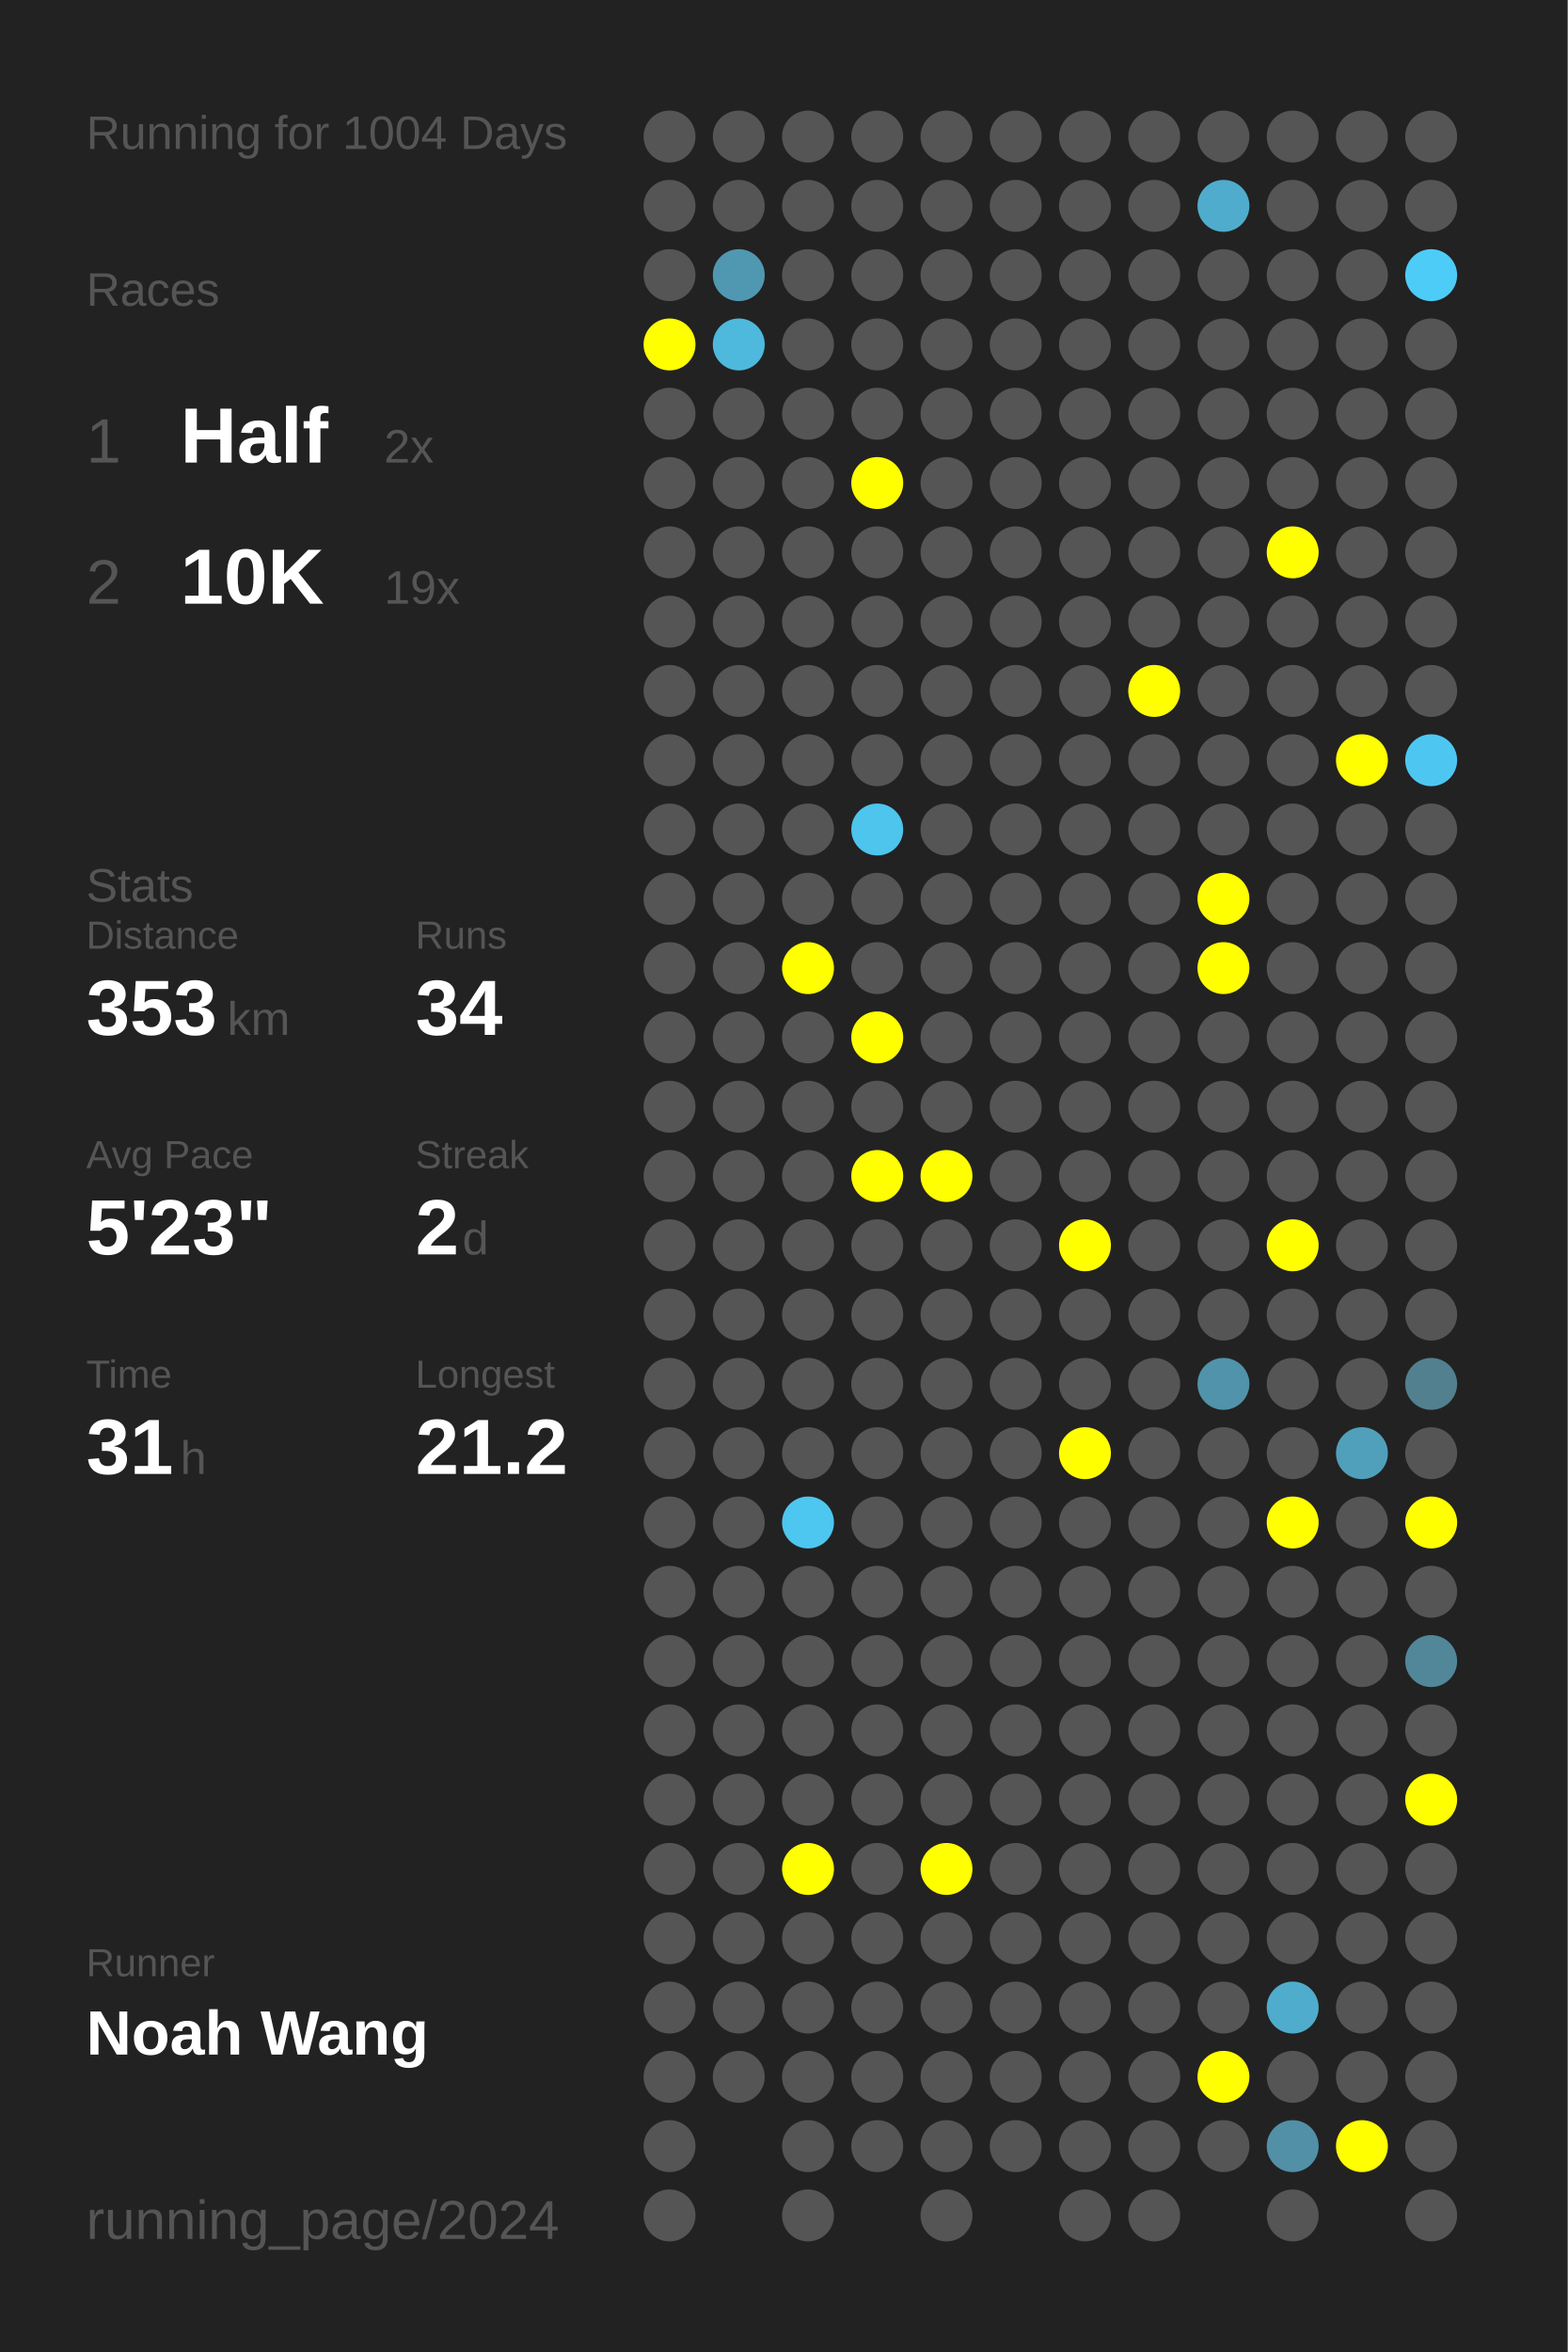
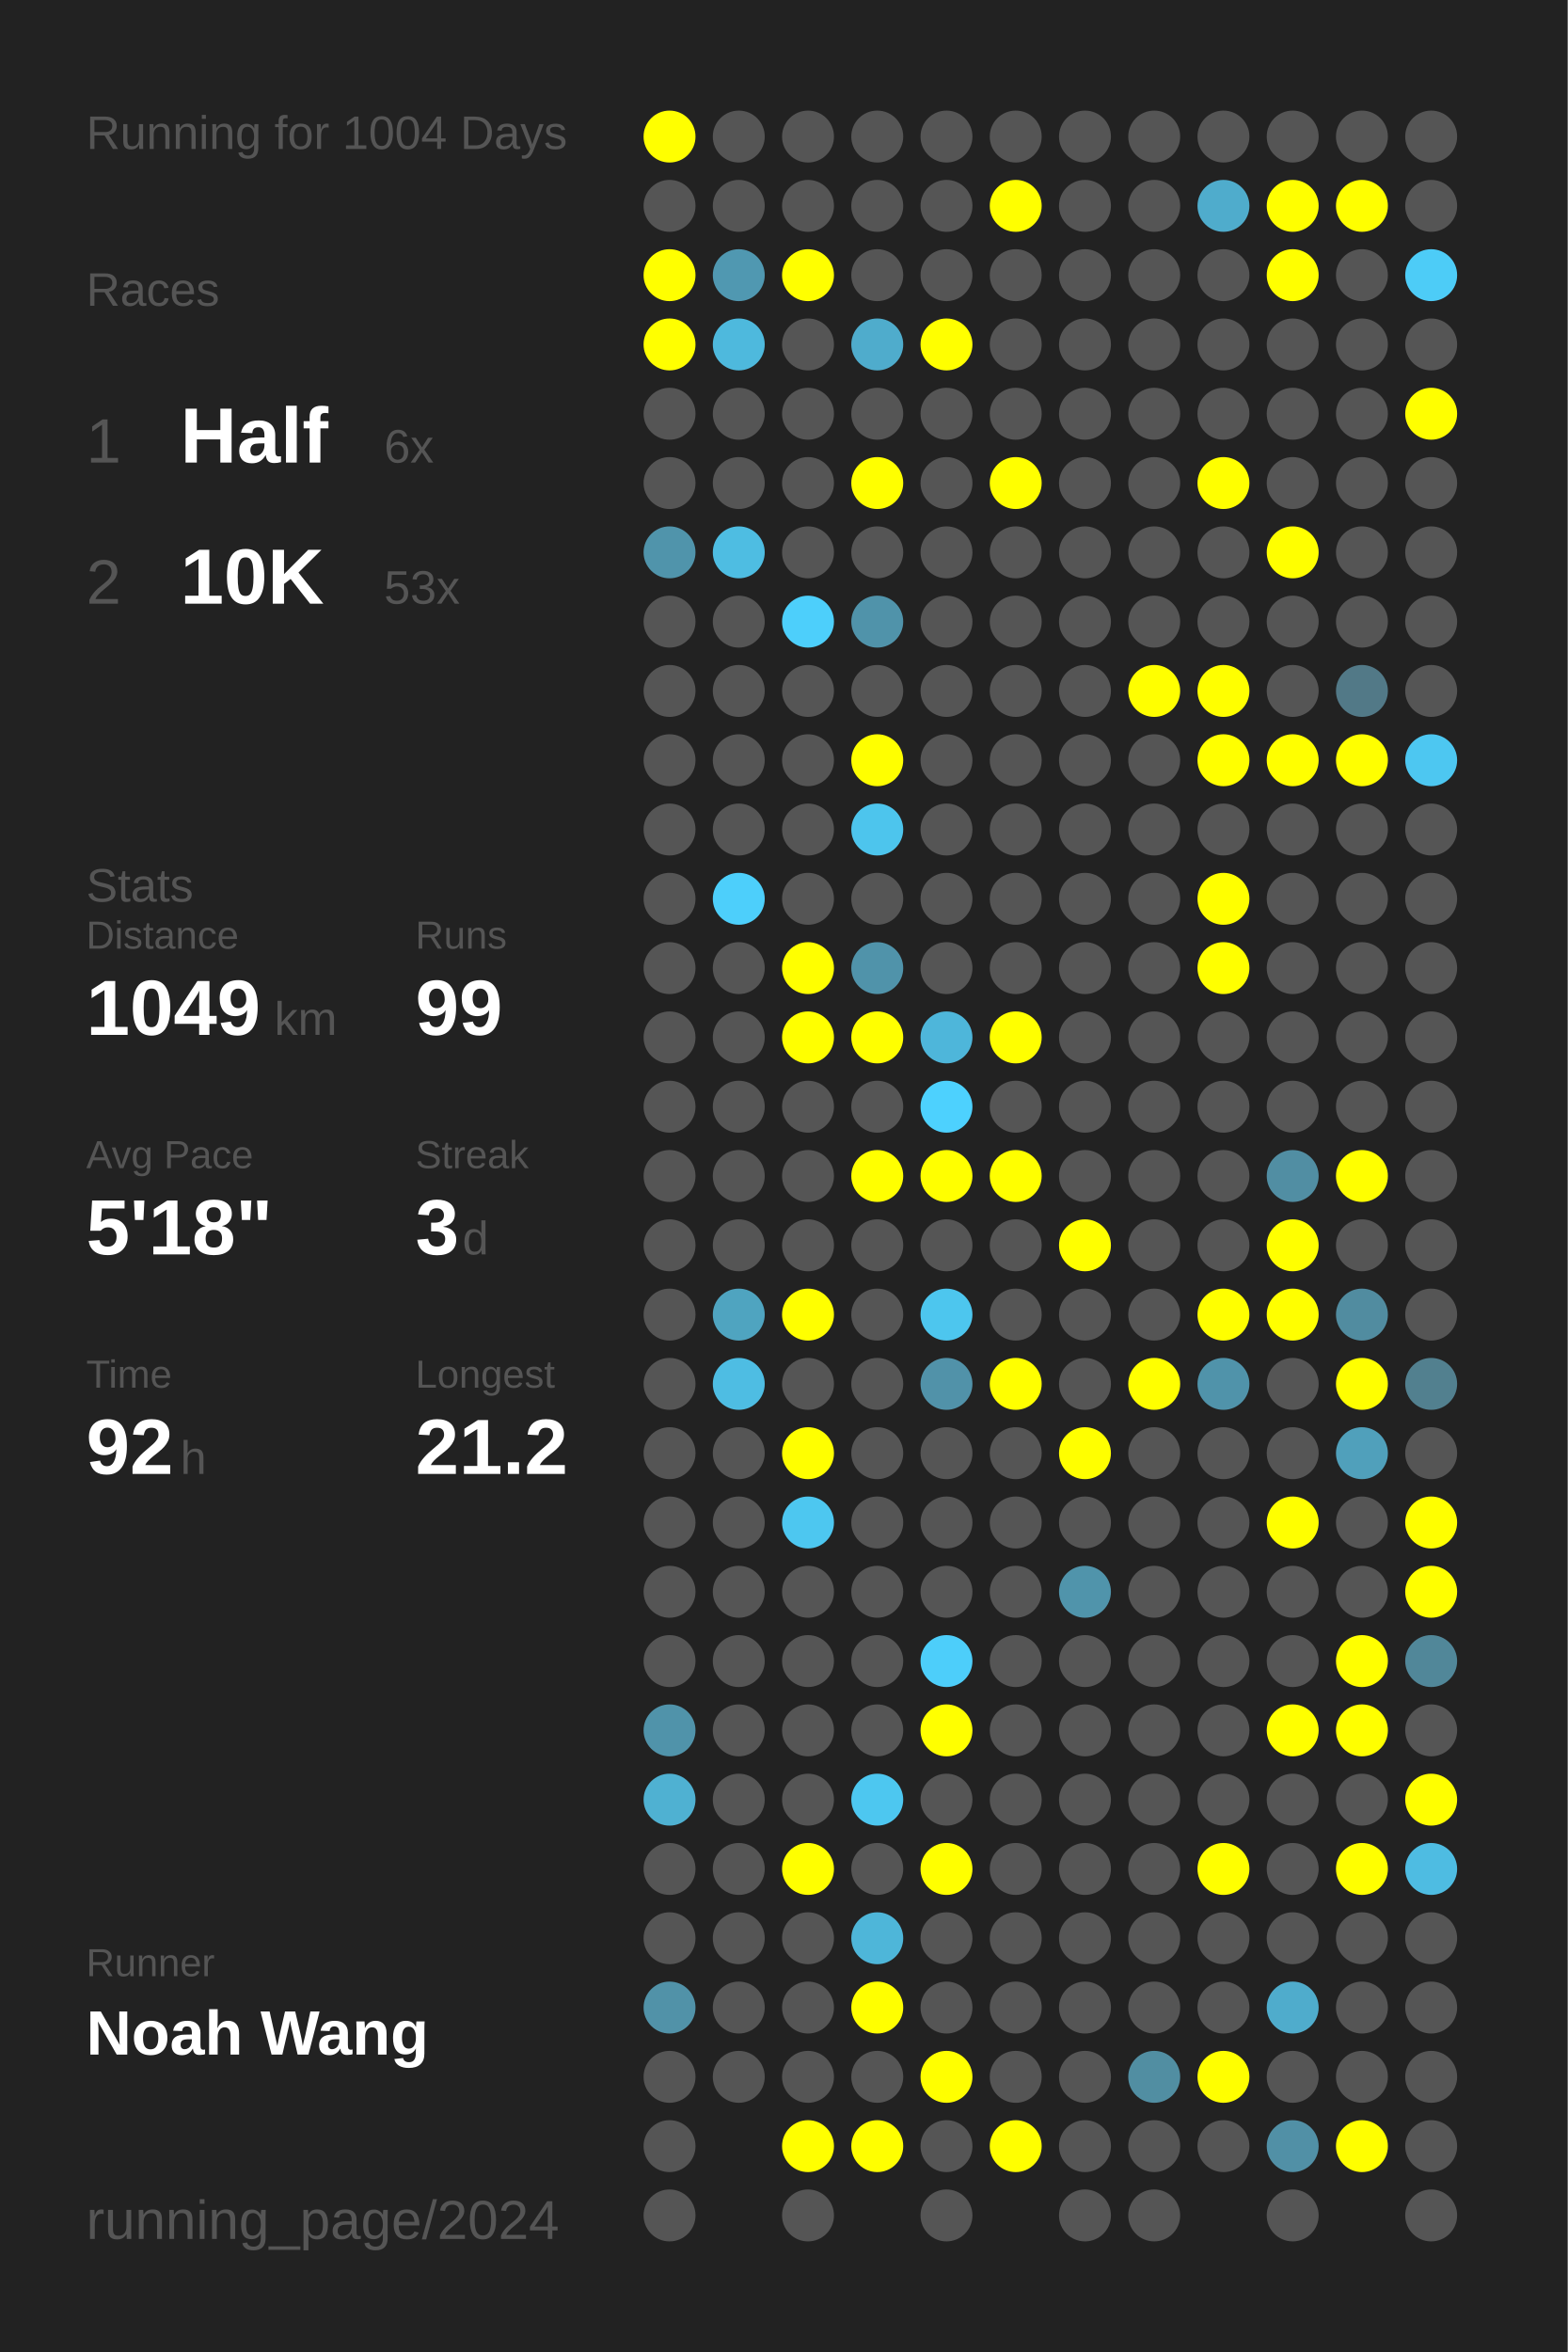
<svg xmlns="http://www.w3.org/2000/svg" baseProfile="full" height="300mm" version="1.1" viewBox="0,0,200,300" width="200mm">
  <defs />
  <rect fill="#222222" height="300" width="200" x="0" y="0" />
  <text fill="#555555" style="font-size:6px; font-family:Arial;" x="11" y="19">Running for 1004 Days</text>
  <text fill="#555555" style="font-size:6px; font-family:Arial;" x="11" y="39">Races</text>
  <text fill="#555555" style="font-size:8px; font-family:Arial;" x="11" y="59">1</text>
  <text fill="#FFFFFF" style="font-size:10px; font-family:Arial; font-weight:bold;" x="23" y="59">Half</text>
-   <text fill="#555555" style="font-size:6px; font-family:Arial;" x="49" y="59">2x</text>
+   <text fill="#555555" style="font-size:6px; font-family:Arial;" x="49" y="59">6x</text>
  <text fill="#555555" style="font-size:8px; font-family:Arial;" x="11" y="77">2</text>
  <text fill="#FFFFFF" style="font-size:10px; font-family:Arial; font-weight:bold;" x="23" y="77">10K</text>
-   <text fill="#555555" style="font-size:6px; font-family:Arial;" x="49" y="77">19x</text>
+   <text fill="#555555" style="font-size:6px; font-family:Arial;" x="49" y="77">53x</text>
  <text fill="#555555" style="font-size:6px; font-family:Arial;" x="11" y="115">Stats</text>
  <text fill="#555555" style="font-size:5px; font-family:Arial;" x="11" y="121">Distance</text>
-   <text fill="#FFFFFF" style="font-size:10px; font-family:Arial; font-weight:bold;" x="11" y="132">353</text>
-   <text fill="#555555" style="font-size:6px; font-family:Arial;" x="29" y="132">km</text>
+   <text fill="#FFFFFF" style="font-size:10px; font-family:Arial; font-weight:bold;" x="11" y="132">1049</text>
+   <text fill="#555555" style="font-size:6px; font-family:Arial;" x="35" y="132">km</text>
  <text fill="#555555" style="font-size:5px; font-family:Arial;" x="53" y="121">Runs</text>
-   <text fill="#FFFFFF" style="font-size:10px; font-family:Arial; font-weight:bold;" x="53" y="132">34</text>
+   <text fill="#FFFFFF" style="font-size:10px; font-family:Arial; font-weight:bold;" x="53" y="132">99</text>
  <text fill="#555555" style="font-size:5px; font-family:Arial;" x="11" y="149">Avg Pace</text>
-   <text fill="#FFFFFF" style="font-size:10px; font-family:Arial; font-weight:bold;" x="11" y="160">5'23"</text>
+   <text fill="#FFFFFF" style="font-size:10px; font-family:Arial; font-weight:bold;" x="11" y="160">5'18"</text>
  <text fill="#555555" style="font-size:5px; font-family:Arial;" x="53" y="149">Streak</text>
-   <text fill="#FFFFFF" style="font-size:10px; font-family:Arial; font-weight:bold;" x="53" y="160">2</text>
+   <text fill="#FFFFFF" style="font-size:10px; font-family:Arial; font-weight:bold;" x="53" y="160">3</text>
  <text fill="#555555" style="font-size:6px; font-family:Arial;" x="59" y="160">d</text>
  <text fill="#555555" style="font-size:5px; font-family:Arial;" x="11" y="177">Time</text>
-   <text fill="#FFFFFF" style="font-size:10px; font-family:Arial; font-weight:bold;" x="11" y="188">31</text>
+   <text fill="#FFFFFF" style="font-size:10px; font-family:Arial; font-weight:bold;" x="11" y="188">92</text>
  <text fill="#555555" style="font-size:6px; font-family:Arial;" x="23" y="188">h</text>
  <text fill="#555555" style="font-size:5px; font-family:Arial;" x="53" y="177">Longest</text>
  <text fill="#FFFFFF" style="font-size:10px; font-family:Arial; font-weight:bold;" x="53" y="188">21.2</text>
  <text fill="#555555" style="font-size:5px; font-family:Arial;" x="11" y="252.065">Runner</text>
  <text fill="#FFFFFF" style="font-size:8px; font-family:Arial; font-weight:bold;" x="11" y="262.065">Noah Wang</text>
  <text fill="#555555" style="font-size:7px; font-family:Arial;" x="11" y="285.581">running_page/2024</text>
-   <circle cx="85.417" cy="17.419" fill="#555555" r="3.312" />
+   <circle cx="85.417" cy="17.419" fill="#FFFF00" r="3.312" />
  <circle cx="85.417" cy="26.258" fill="#555555" r="3.312" />
-   <circle cx="85.417" cy="35.097" fill="#555555" r="3.312" />
+   <circle cx="85.417" cy="35.097" fill="#FFFF00" r="3.312" />
  <circle cx="85.417" cy="43.935" fill="#FFFF00" r="3.312" />
  <circle cx="85.417" cy="52.774" fill="#555555" r="3.312" />
  <circle cx="85.417" cy="61.613" fill="#555555" r="3.312" />
-   <circle cx="85.417" cy="70.452" fill="#555555" r="3.312" />
+   <circle cx="85.417" cy="70.452" fill="#5094ab" r="3.312" />
  <circle cx="85.417" cy="79.29" fill="#555555" r="3.312" />
  <circle cx="85.417" cy="88.129" fill="#555555" r="3.312" />
  <circle cx="85.417" cy="96.968" fill="#555555" r="3.312" />
  <circle cx="85.417" cy="105.806" fill="#555555" r="3.312" />
  <circle cx="85.417" cy="114.645" fill="#555555" r="3.312" />
  <circle cx="85.417" cy="123.484" fill="#555555" r="3.312" />
  <circle cx="85.417" cy="132.323" fill="#555555" r="3.312" />
  <circle cx="85.417" cy="141.161" fill="#555555" r="3.312" />
  <circle cx="85.417" cy="150" fill="#555555" r="3.312" />
  <circle cx="85.417" cy="158.839" fill="#555555" r="3.312" />
  <circle cx="85.417" cy="167.677" fill="#555555" r="3.312" />
  <circle cx="85.417" cy="176.516" fill="#555555" r="3.312" />
  <circle cx="85.417" cy="185.355" fill="#555555" r="3.312" />
  <circle cx="85.417" cy="194.194" fill="#555555" r="3.312" />
  <circle cx="85.417" cy="203.032" fill="#555555" r="3.312" />
  <circle cx="85.417" cy="211.871" fill="#555555" r="3.312" />
-   <circle cx="85.417" cy="220.71" fill="#555555" r="3.312" />
-   <circle cx="85.417" cy="229.548" fill="#555555" r="3.312" />
+   <circle cx="85.417" cy="220.71" fill="#5093aa" r="3.312" />
+   <circle cx="85.417" cy="229.548" fill="#4fb1d2" r="3.312" />
  <circle cx="85.417" cy="238.387" fill="#555555" r="3.312" />
  <circle cx="85.417" cy="247.226" fill="#555555" r="3.312" />
-   <circle cx="85.417" cy="256.065" fill="#555555" r="3.312" />
+   <circle cx="85.417" cy="256.065" fill="#5192a8" r="3.312" />
  <circle cx="85.417" cy="264.903" fill="#555555" r="3.312" />
  <circle cx="85.417" cy="273.742" fill="#555555" r="3.312" />
  <circle cx="85.417" cy="282.581" fill="#555555" r="3.312" />
  <circle cx="94.25" cy="17.419" fill="#555555" r="3.312" />
  <circle cx="94.25" cy="26.258" fill="#555555" r="3.312" />
  <circle cx="94.25" cy="35.097" fill="#5098b1" r="3.312" />
  <circle cx="94.25" cy="43.935" fill="#4eb9dd" r="3.312" />
  <circle cx="94.25" cy="52.774" fill="#555555" r="3.312" />
  <circle cx="94.25" cy="61.613" fill="#555555" r="3.312" />
-   <circle cx="94.25" cy="70.452" fill="#555555" r="3.312" />
+   <circle cx="94.25" cy="70.452" fill="#4ebde2" r="3.312" />
  <circle cx="94.25" cy="79.29" fill="#555555" r="3.312" />
  <circle cx="94.25" cy="88.129" fill="#555555" r="3.312" />
  <circle cx="94.25" cy="96.968" fill="#555555" r="3.312" />
  <circle cx="94.25" cy="105.806" fill="#555555" r="3.312" />
-   <circle cx="94.25" cy="114.645" fill="#555555" r="3.312" />
+   <circle cx="94.25" cy="114.645" fill="#4dcffb" r="3.312" />
  <circle cx="94.25" cy="123.484" fill="#555555" r="3.312" />
  <circle cx="94.25" cy="132.323" fill="#555555" r="3.312" />
  <circle cx="94.25" cy="141.161" fill="#555555" r="3.312" />
  <circle cx="94.25" cy="150" fill="#555555" r="3.312" />
  <circle cx="94.25" cy="158.839" fill="#555555" r="3.312" />
-   <circle cx="94.25" cy="167.677" fill="#555555" r="3.312" />
-   <circle cx="94.25" cy="176.516" fill="#555555" r="3.312" />
+   <circle cx="94.25" cy="167.677" fill="#4fa4c0" r="3.312" />
+   <circle cx="94.25" cy="176.516" fill="#4ebde3" r="3.312" />
  <circle cx="94.25" cy="185.355" fill="#555555" r="3.312" />
  <circle cx="94.25" cy="194.194" fill="#555555" r="3.312" />
  <circle cx="94.25" cy="203.032" fill="#555555" r="3.312" />
  <circle cx="94.25" cy="211.871" fill="#555555" r="3.312" />
  <circle cx="94.25" cy="220.71" fill="#555555" r="3.312" />
  <circle cx="94.25" cy="229.548" fill="#555555" r="3.312" />
  <circle cx="94.25" cy="238.387" fill="#555555" r="3.312" />
  <circle cx="94.25" cy="247.226" fill="#555555" r="3.312" />
  <circle cx="94.25" cy="256.065" fill="#555555" r="3.312" />
  <circle cx="94.25" cy="264.903" fill="#555555" r="3.312" />
  <circle cx="103.083" cy="17.419" fill="#555555" r="3.312" />
  <circle cx="103.083" cy="26.258" fill="#555555" r="3.312" />
-   <circle cx="103.083" cy="35.097" fill="#555555" r="3.312" />
+   <circle cx="103.083" cy="35.097" fill="#FFFF00" r="3.312" />
  <circle cx="103.083" cy="43.935" fill="#555555" r="3.312" />
  <circle cx="103.083" cy="52.774" fill="#555555" r="3.312" />
  <circle cx="103.083" cy="61.613" fill="#555555" r="3.312" />
  <circle cx="103.083" cy="70.452" fill="#555555" r="3.312" />
-   <circle cx="103.083" cy="79.29" fill="#555555" r="3.312" />
+   <circle cx="103.083" cy="79.29" fill="#4dcffb" r="3.312" />
  <circle cx="103.083" cy="88.129" fill="#555555" r="3.312" />
  <circle cx="103.083" cy="96.968" fill="#555555" r="3.312" />
  <circle cx="103.083" cy="105.806" fill="#555555" r="3.312" />
  <circle cx="103.083" cy="114.645" fill="#555555" r="3.312" />
  <circle cx="103.083" cy="123.484" fill="#FFFF00" r="3.312" />
-   <circle cx="103.083" cy="132.323" fill="#555555" r="3.312" />
+   <circle cx="103.083" cy="132.323" fill="#FFFF00" r="3.312" />
  <circle cx="103.083" cy="141.161" fill="#555555" r="3.312" />
  <circle cx="103.083" cy="150" fill="#555555" r="3.312" />
  <circle cx="103.083" cy="158.839" fill="#555555" r="3.312" />
-   <circle cx="103.083" cy="167.677" fill="#555555" r="3.312" />
+   <circle cx="103.083" cy="167.677" fill="#FFFF00" r="3.312" />
  <circle cx="103.083" cy="176.516" fill="#555555" r="3.312" />
-   <circle cx="103.083" cy="185.355" fill="#555555" r="3.312" />
+   <circle cx="103.083" cy="185.355" fill="#FFFF00" r="3.312" />
  <circle cx="103.083" cy="194.194" fill="#4dc7f0" r="3.312" />
  <circle cx="103.083" cy="203.032" fill="#555555" r="3.312" />
  <circle cx="103.083" cy="211.871" fill="#555555" r="3.312" />
  <circle cx="103.083" cy="220.71" fill="#555555" r="3.312" />
  <circle cx="103.083" cy="229.548" fill="#555555" r="3.312" />
  <circle cx="103.083" cy="238.387" fill="#FFFF00" r="3.312" />
  <circle cx="103.083" cy="247.226" fill="#555555" r="3.312" />
  <circle cx="103.083" cy="256.065" fill="#555555" r="3.312" />
  <circle cx="103.083" cy="264.903" fill="#555555" r="3.312" />
-   <circle cx="103.083" cy="273.742" fill="#555555" r="3.312" />
+   <circle cx="103.083" cy="273.742" fill="#FFFF00" r="3.312" />
  <circle cx="103.083" cy="282.581" fill="#555555" r="3.312" />
  <circle cx="111.917" cy="17.419" fill="#555555" r="3.312" />
  <circle cx="111.917" cy="26.258" fill="#555555" r="3.312" />
  <circle cx="111.917" cy="35.097" fill="#555555" r="3.312" />
-   <circle cx="111.917" cy="43.935" fill="#555555" r="3.312" />
+   <circle cx="111.917" cy="43.935" fill="#4faccc" r="3.312" />
  <circle cx="111.917" cy="52.774" fill="#555555" r="3.312" />
  <circle cx="111.917" cy="61.613" fill="#FFFF00" r="3.312" />
  <circle cx="111.917" cy="70.452" fill="#555555" r="3.312" />
-   <circle cx="111.917" cy="79.29" fill="#555555" r="3.312" />
+   <circle cx="111.917" cy="79.29" fill="#5093aa" r="3.312" />
  <circle cx="111.917" cy="88.129" fill="#555555" r="3.312" />
-   <circle cx="111.917" cy="96.968" fill="#555555" r="3.312" />
+   <circle cx="111.917" cy="96.968" fill="#FFFF00" r="3.312" />
  <circle cx="111.917" cy="105.806" fill="#4dc5ed" r="3.312" />
  <circle cx="111.917" cy="114.645" fill="#555555" r="3.312" />
-   <circle cx="111.917" cy="123.484" fill="#555555" r="3.312" />
+   <circle cx="111.917" cy="123.484" fill="#5093aa" r="3.312" />
  <circle cx="111.917" cy="132.323" fill="#FFFF00" r="3.312" />
  <circle cx="111.917" cy="141.161" fill="#555555" r="3.312" />
  <circle cx="111.917" cy="150" fill="#FFFF00" r="3.312" />
  <circle cx="111.917" cy="158.839" fill="#555555" r="3.312" />
  <circle cx="111.917" cy="167.677" fill="#555555" r="3.312" />
  <circle cx="111.917" cy="176.516" fill="#555555" r="3.312" />
  <circle cx="111.917" cy="185.355" fill="#555555" r="3.312" />
  <circle cx="111.917" cy="194.194" fill="#555555" r="3.312" />
  <circle cx="111.917" cy="203.032" fill="#555555" r="3.312" />
  <circle cx="111.917" cy="211.871" fill="#555555" r="3.312" />
  <circle cx="111.917" cy="220.71" fill="#555555" r="3.312" />
-   <circle cx="111.917" cy="229.548" fill="#555555" r="3.312" />
+   <circle cx="111.917" cy="229.548" fill="#4dc7f0" r="3.312" />
  <circle cx="111.917" cy="238.387" fill="#555555" r="3.312" />
-   <circle cx="111.917" cy="247.226" fill="#555555" r="3.312" />
-   <circle cx="111.917" cy="256.065" fill="#555555" r="3.312" />
+   <circle cx="111.917" cy="247.226" fill="#4eb6d9" r="3.312" />
+   <circle cx="111.917" cy="256.065" fill="#FFFF00" r="3.312" />
  <circle cx="111.917" cy="264.903" fill="#555555" r="3.312" />
-   <circle cx="111.917" cy="273.742" fill="#555555" r="3.312" />
+   <circle cx="111.917" cy="273.742" fill="#FFFF00" r="3.312" />
  <circle cx="120.75" cy="17.419" fill="#555555" r="3.312" />
  <circle cx="120.75" cy="26.258" fill="#555555" r="3.312" />
  <circle cx="120.75" cy="35.097" fill="#555555" r="3.312" />
-   <circle cx="120.75" cy="43.935" fill="#555555" r="3.312" />
+   <circle cx="120.75" cy="43.935" fill="#FFFF00" r="3.312" />
  <circle cx="120.75" cy="52.774" fill="#555555" r="3.312" />
  <circle cx="120.75" cy="61.613" fill="#555555" r="3.312" />
  <circle cx="120.75" cy="70.452" fill="#555555" r="3.312" />
  <circle cx="120.75" cy="79.29" fill="#555555" r="3.312" />
  <circle cx="120.75" cy="88.129" fill="#555555" r="3.312" />
  <circle cx="120.75" cy="96.968" fill="#555555" r="3.312" />
  <circle cx="120.75" cy="105.806" fill="#555555" r="3.312" />
  <circle cx="120.75" cy="114.645" fill="#555555" r="3.312" />
  <circle cx="120.75" cy="123.484" fill="#555555" r="3.312" />
-   <circle cx="120.75" cy="132.323" fill="#555555" r="3.312" />
-   <circle cx="120.75" cy="141.161" fill="#555555" r="3.312" />
+   <circle cx="120.75" cy="132.323" fill="#4eb6da" r="3.312" />
+   <circle cx="120.75" cy="141.161" fill="#4dd1fe" r="3.312" />
  <circle cx="120.75" cy="150" fill="#FFFF00" r="3.312" />
  <circle cx="120.75" cy="158.839" fill="#555555" r="3.312" />
-   <circle cx="120.75" cy="167.677" fill="#555555" r="3.312" />
-   <circle cx="120.75" cy="176.516" fill="#555555" r="3.312" />
+   <circle cx="120.75" cy="167.677" fill="#4dc6ee" r="3.312" />
+   <circle cx="120.75" cy="176.516" fill="#5192a9" r="3.312" />
  <circle cx="120.75" cy="185.355" fill="#555555" r="3.312" />
  <circle cx="120.75" cy="194.194" fill="#555555" r="3.312" />
  <circle cx="120.75" cy="203.032" fill="#555555" r="3.312" />
-   <circle cx="120.75" cy="211.871" fill="#555555" r="3.312" />
-   <circle cx="120.75" cy="220.71" fill="#555555" r="3.312" />
+   <circle cx="120.75" cy="211.871" fill="#4dcefa" r="3.312" />
+   <circle cx="120.75" cy="220.71" fill="#FFFF00" r="3.312" />
  <circle cx="120.75" cy="229.548" fill="#555555" r="3.312" />
  <circle cx="120.75" cy="238.387" fill="#FFFF00" r="3.312" />
  <circle cx="120.75" cy="247.226" fill="#555555" r="3.312" />
  <circle cx="120.75" cy="256.065" fill="#555555" r="3.312" />
-   <circle cx="120.75" cy="264.903" fill="#555555" r="3.312" />
+   <circle cx="120.75" cy="264.903" fill="#FFFF00" r="3.312" />
  <circle cx="120.75" cy="273.742" fill="#555555" r="3.312" />
  <circle cx="120.75" cy="282.581" fill="#555555" r="3.312" />
  <circle cx="129.583" cy="17.419" fill="#555555" r="3.312" />
-   <circle cx="129.583" cy="26.258" fill="#555555" r="3.312" />
+   <circle cx="129.583" cy="26.258" fill="#FFFF00" r="3.312" />
  <circle cx="129.583" cy="35.097" fill="#555555" r="3.312" />
  <circle cx="129.583" cy="43.935" fill="#555555" r="3.312" />
  <circle cx="129.583" cy="52.774" fill="#555555" r="3.312" />
-   <circle cx="129.583" cy="61.613" fill="#555555" r="3.312" />
+   <circle cx="129.583" cy="61.613" fill="#FFFF00" r="3.312" />
  <circle cx="129.583" cy="70.452" fill="#555555" r="3.312" />
  <circle cx="129.583" cy="79.29" fill="#555555" r="3.312" />
  <circle cx="129.583" cy="88.129" fill="#555555" r="3.312" />
  <circle cx="129.583" cy="96.968" fill="#555555" r="3.312" />
  <circle cx="129.583" cy="105.806" fill="#555555" r="3.312" />
  <circle cx="129.583" cy="114.645" fill="#555555" r="3.312" />
  <circle cx="129.583" cy="123.484" fill="#555555" r="3.312" />
-   <circle cx="129.583" cy="132.323" fill="#555555" r="3.312" />
+   <circle cx="129.583" cy="132.323" fill="#FFFF00" r="3.312" />
  <circle cx="129.583" cy="141.161" fill="#555555" r="3.312" />
-   <circle cx="129.583" cy="150" fill="#555555" r="3.312" />
+   <circle cx="129.583" cy="150" fill="#FFFF00" r="3.312" />
  <circle cx="129.583" cy="158.839" fill="#555555" r="3.312" />
  <circle cx="129.583" cy="167.677" fill="#555555" r="3.312" />
-   <circle cx="129.583" cy="176.516" fill="#555555" r="3.312" />
+   <circle cx="129.583" cy="176.516" fill="#FFFF00" r="3.312" />
  <circle cx="129.583" cy="185.355" fill="#555555" r="3.312" />
  <circle cx="129.583" cy="194.194" fill="#555555" r="3.312" />
  <circle cx="129.583" cy="203.032" fill="#555555" r="3.312" />
  <circle cx="129.583" cy="211.871" fill="#555555" r="3.312" />
  <circle cx="129.583" cy="220.71" fill="#555555" r="3.312" />
  <circle cx="129.583" cy="229.548" fill="#555555" r="3.312" />
  <circle cx="129.583" cy="238.387" fill="#555555" r="3.312" />
  <circle cx="129.583" cy="247.226" fill="#555555" r="3.312" />
  <circle cx="129.583" cy="256.065" fill="#555555" r="3.312" />
  <circle cx="129.583" cy="264.903" fill="#555555" r="3.312" />
-   <circle cx="129.583" cy="273.742" fill="#555555" r="3.312" />
+   <circle cx="129.583" cy="273.742" fill="#FFFF00" r="3.312" />
  <circle cx="138.417" cy="17.419" fill="#555555" r="3.312" />
  <circle cx="138.417" cy="26.258" fill="#555555" r="3.312" />
  <circle cx="138.417" cy="35.097" fill="#555555" r="3.312" />
  <circle cx="138.417" cy="43.935" fill="#555555" r="3.312" />
  <circle cx="138.417" cy="52.774" fill="#555555" r="3.312" />
  <circle cx="138.417" cy="61.613" fill="#555555" r="3.312" />
  <circle cx="138.417" cy="70.452" fill="#555555" r="3.312" />
  <circle cx="138.417" cy="79.29" fill="#555555" r="3.312" />
  <circle cx="138.417" cy="88.129" fill="#555555" r="3.312" />
  <circle cx="138.417" cy="96.968" fill="#555555" r="3.312" />
  <circle cx="138.417" cy="105.806" fill="#555555" r="3.312" />
  <circle cx="138.417" cy="114.645" fill="#555555" r="3.312" />
  <circle cx="138.417" cy="123.484" fill="#555555" r="3.312" />
  <circle cx="138.417" cy="132.323" fill="#555555" r="3.312" />
  <circle cx="138.417" cy="141.161" fill="#555555" r="3.312" />
  <circle cx="138.417" cy="150" fill="#555555" r="3.312" />
  <circle cx="138.417" cy="158.839" fill="#FFFF00" r="3.312" />
  <circle cx="138.417" cy="167.677" fill="#555555" r="3.312" />
  <circle cx="138.417" cy="176.516" fill="#555555" r="3.312" />
  <circle cx="138.417" cy="185.355" fill="#FFFF00" r="3.312" />
  <circle cx="138.417" cy="194.194" fill="#555555" r="3.312" />
-   <circle cx="138.417" cy="203.032" fill="#555555" r="3.312" />
+   <circle cx="138.417" cy="203.032" fill="#5094ab" r="3.312" />
  <circle cx="138.417" cy="211.871" fill="#555555" r="3.312" />
  <circle cx="138.417" cy="220.71" fill="#555555" r="3.312" />
  <circle cx="138.417" cy="229.548" fill="#555555" r="3.312" />
  <circle cx="138.417" cy="238.387" fill="#555555" r="3.312" />
  <circle cx="138.417" cy="247.226" fill="#555555" r="3.312" />
  <circle cx="138.417" cy="256.065" fill="#555555" r="3.312" />
  <circle cx="138.417" cy="264.903" fill="#555555" r="3.312" />
  <circle cx="138.417" cy="273.742" fill="#555555" r="3.312" />
  <circle cx="138.417" cy="282.581" fill="#555555" r="3.312" />
  <circle cx="147.25" cy="17.419" fill="#555555" r="3.312" />
  <circle cx="147.25" cy="26.258" fill="#555555" r="3.312" />
  <circle cx="147.25" cy="35.097" fill="#555555" r="3.312" />
  <circle cx="147.25" cy="43.935" fill="#555555" r="3.312" />
  <circle cx="147.25" cy="52.774" fill="#555555" r="3.312" />
  <circle cx="147.25" cy="61.613" fill="#555555" r="3.312" />
  <circle cx="147.25" cy="70.452" fill="#555555" r="3.312" />
  <circle cx="147.25" cy="79.29" fill="#555555" r="3.312" />
  <circle cx="147.25" cy="88.129" fill="#FFFF00" r="3.312" />
  <circle cx="147.25" cy="96.968" fill="#555555" r="3.312" />
  <circle cx="147.25" cy="105.806" fill="#555555" r="3.312" />
  <circle cx="147.25" cy="114.645" fill="#555555" r="3.312" />
  <circle cx="147.25" cy="123.484" fill="#555555" r="3.312" />
  <circle cx="147.25" cy="132.323" fill="#555555" r="3.312" />
  <circle cx="147.25" cy="141.161" fill="#555555" r="3.312" />
  <circle cx="147.25" cy="150" fill="#555555" r="3.312" />
  <circle cx="147.25" cy="158.839" fill="#555555" r="3.312" />
  <circle cx="147.25" cy="167.677" fill="#555555" r="3.312" />
-   <circle cx="147.25" cy="176.516" fill="#555555" r="3.312" />
+   <circle cx="147.25" cy="176.516" fill="#FFFF00" r="3.312" />
  <circle cx="147.25" cy="185.355" fill="#555555" r="3.312" />
  <circle cx="147.25" cy="194.194" fill="#555555" r="3.312" />
  <circle cx="147.25" cy="203.032" fill="#555555" r="3.312" />
  <circle cx="147.25" cy="211.871" fill="#555555" r="3.312" />
  <circle cx="147.25" cy="220.71" fill="#555555" r="3.312" />
  <circle cx="147.25" cy="229.548" fill="#555555" r="3.312" />
  <circle cx="147.25" cy="238.387" fill="#555555" r="3.312" />
  <circle cx="147.25" cy="247.226" fill="#555555" r="3.312" />
  <circle cx="147.25" cy="256.065" fill="#555555" r="3.312" />
-   <circle cx="147.25" cy="264.903" fill="#555555" r="3.312" />
+   <circle cx="147.25" cy="264.903" fill="#518ea2" r="3.312" />
  <circle cx="147.25" cy="273.742" fill="#555555" r="3.312" />
  <circle cx="147.25" cy="282.581" fill="#555555" r="3.312" />
  <circle cx="156.083" cy="17.419" fill="#555555" r="3.312" />
  <circle cx="156.083" cy="26.258" fill="#4faccc" r="3.312" />
  <circle cx="156.083" cy="35.097" fill="#555555" r="3.312" />
  <circle cx="156.083" cy="43.935" fill="#555555" r="3.312" />
  <circle cx="156.083" cy="52.774" fill="#555555" r="3.312" />
-   <circle cx="156.083" cy="61.613" fill="#555555" r="3.312" />
+   <circle cx="156.083" cy="61.613" fill="#FFFF00" r="3.312" />
  <circle cx="156.083" cy="70.452" fill="#555555" r="3.312" />
  <circle cx="156.083" cy="79.29" fill="#555555" r="3.312" />
-   <circle cx="156.083" cy="88.129" fill="#555555" r="3.312" />
-   <circle cx="156.083" cy="96.968" fill="#555555" r="3.312" />
+   <circle cx="156.083" cy="88.129" fill="#FFFF00" r="3.312" />
+   <circle cx="156.083" cy="96.968" fill="#FFFF00" r="3.312" />
  <circle cx="156.083" cy="105.806" fill="#555555" r="3.312" />
  <circle cx="156.083" cy="114.645" fill="#FFFF00" r="3.312" />
  <circle cx="156.083" cy="123.484" fill="#FFFF00" r="3.312" />
  <circle cx="156.083" cy="132.323" fill="#555555" r="3.312" />
  <circle cx="156.083" cy="141.161" fill="#555555" r="3.312" />
  <circle cx="156.083" cy="150" fill="#555555" r="3.312" />
  <circle cx="156.083" cy="158.839" fill="#555555" r="3.312" />
-   <circle cx="156.083" cy="167.677" fill="#555555" r="3.312" />
+   <circle cx="156.083" cy="167.677" fill="#FFFF00" r="3.312" />
  <circle cx="156.083" cy="176.516" fill="#5093aa" r="3.312" />
  <circle cx="156.083" cy="185.355" fill="#555555" r="3.312" />
  <circle cx="156.083" cy="194.194" fill="#555555" r="3.312" />
  <circle cx="156.083" cy="203.032" fill="#555555" r="3.312" />
  <circle cx="156.083" cy="211.871" fill="#555555" r="3.312" />
  <circle cx="156.083" cy="220.71" fill="#555555" r="3.312" />
  <circle cx="156.083" cy="229.548" fill="#555555" r="3.312" />
-   <circle cx="156.083" cy="238.387" fill="#555555" r="3.312" />
+   <circle cx="156.083" cy="238.387" fill="#FFFF00" r="3.312" />
  <circle cx="156.083" cy="247.226" fill="#555555" r="3.312" />
  <circle cx="156.083" cy="256.065" fill="#555555" r="3.312" />
  <circle cx="156.083" cy="264.903" fill="#FFFF00" r="3.312" />
  <circle cx="156.083" cy="273.742" fill="#555555" r="3.312" />
  <circle cx="164.917" cy="17.419" fill="#555555" r="3.312" />
-   <circle cx="164.917" cy="26.258" fill="#555555" r="3.312" />
-   <circle cx="164.917" cy="35.097" fill="#555555" r="3.312" />
+   <circle cx="164.917" cy="26.258" fill="#FFFF00" r="3.312" />
+   <circle cx="164.917" cy="35.097" fill="#FFFF00" r="3.312" />
  <circle cx="164.917" cy="43.935" fill="#555555" r="3.312" />
  <circle cx="164.917" cy="52.774" fill="#555555" r="3.312" />
  <circle cx="164.917" cy="61.613" fill="#555555" r="3.312" />
  <circle cx="164.917" cy="70.452" fill="#FFFF00" r="3.312" />
  <circle cx="164.917" cy="79.29" fill="#555555" r="3.312" />
  <circle cx="164.917" cy="88.129" fill="#555555" r="3.312" />
-   <circle cx="164.917" cy="96.968" fill="#555555" r="3.312" />
+   <circle cx="164.917" cy="96.968" fill="#FFFF00" r="3.312" />
  <circle cx="164.917" cy="105.806" fill="#555555" r="3.312" />
  <circle cx="164.917" cy="114.645" fill="#555555" r="3.312" />
  <circle cx="164.917" cy="123.484" fill="#555555" r="3.312" />
  <circle cx="164.917" cy="132.323" fill="#555555" r="3.312" />
  <circle cx="164.917" cy="141.161" fill="#555555" r="3.312" />
-   <circle cx="164.917" cy="150" fill="#555555" r="3.312" />
+   <circle cx="164.917" cy="150" fill="#518ea3" r="3.312" />
  <circle cx="164.917" cy="158.839" fill="#FFFF00" r="3.312" />
-   <circle cx="164.917" cy="167.677" fill="#555555" r="3.312" />
+   <circle cx="164.917" cy="167.677" fill="#FFFF00" r="3.312" />
  <circle cx="164.917" cy="176.516" fill="#555555" r="3.312" />
  <circle cx="164.917" cy="185.355" fill="#555555" r="3.312" />
  <circle cx="164.917" cy="194.194" fill="#FFFF00" r="3.312" />
  <circle cx="164.917" cy="203.032" fill="#555555" r="3.312" />
  <circle cx="164.917" cy="211.871" fill="#555555" r="3.312" />
-   <circle cx="164.917" cy="220.71" fill="#555555" r="3.312" />
+   <circle cx="164.917" cy="220.71" fill="#FFFF00" r="3.312" />
  <circle cx="164.917" cy="229.548" fill="#555555" r="3.312" />
  <circle cx="164.917" cy="238.387" fill="#555555" r="3.312" />
  <circle cx="164.917" cy="247.226" fill="#555555" r="3.312" />
  <circle cx="164.917" cy="256.065" fill="#4faccc" r="3.312" />
  <circle cx="164.917" cy="264.903" fill="#555555" r="3.312" />
  <circle cx="164.917" cy="273.742" fill="#5190a6" r="3.312" />
  <circle cx="164.917" cy="282.581" fill="#555555" r="3.312" />
  <circle cx="173.75" cy="17.419" fill="#555555" r="3.312" />
-   <circle cx="173.75" cy="26.258" fill="#555555" r="3.312" />
+   <circle cx="173.75" cy="26.258" fill="#FFFF00" r="3.312" />
  <circle cx="173.75" cy="35.097" fill="#555555" r="3.312" />
  <circle cx="173.75" cy="43.935" fill="#555555" r="3.312" />
  <circle cx="173.75" cy="52.774" fill="#555555" r="3.312" />
  <circle cx="173.75" cy="61.613" fill="#555555" r="3.312" />
  <circle cx="173.75" cy="70.452" fill="#555555" r="3.312" />
  <circle cx="173.75" cy="79.29" fill="#555555" r="3.312" />
-   <circle cx="173.75" cy="88.129" fill="#555555" r="3.312" />
+   <circle cx="173.75" cy="88.129" fill="#527987" r="3.312" />
  <circle cx="173.75" cy="96.968" fill="#FFFF00" r="3.312" />
  <circle cx="173.75" cy="105.806" fill="#555555" r="3.312" />
  <circle cx="173.75" cy="114.645" fill="#555555" r="3.312" />
  <circle cx="173.75" cy="123.484" fill="#555555" r="3.312" />
  <circle cx="173.75" cy="132.323" fill="#555555" r="3.312" />
  <circle cx="173.75" cy="141.161" fill="#555555" r="3.312" />
-   <circle cx="173.75" cy="150" fill="#555555" r="3.312" />
+   <circle cx="173.75" cy="150" fill="#FFFF00" r="3.312" />
  <circle cx="173.75" cy="158.839" fill="#555555" r="3.312" />
-   <circle cx="173.75" cy="167.677" fill="#555555" r="3.312" />
-   <circle cx="173.75" cy="176.516" fill="#555555" r="3.312" />
+   <circle cx="173.75" cy="167.677" fill="#518ca0" r="3.312" />
+   <circle cx="173.75" cy="176.516" fill="#FFFF00" r="3.312" />
  <circle cx="173.75" cy="185.355" fill="#50a0bb" r="3.312" />
  <circle cx="173.75" cy="194.194" fill="#555555" r="3.312" />
  <circle cx="173.75" cy="203.032" fill="#555555" r="3.312" />
-   <circle cx="173.75" cy="211.871" fill="#555555" r="3.312" />
-   <circle cx="173.75" cy="220.71" fill="#555555" r="3.312" />
+   <circle cx="173.75" cy="211.871" fill="#FFFF00" r="3.312" />
+   <circle cx="173.75" cy="220.71" fill="#FFFF00" r="3.312" />
  <circle cx="173.75" cy="229.548" fill="#555555" r="3.312" />
-   <circle cx="173.75" cy="238.387" fill="#555555" r="3.312" />
+   <circle cx="173.75" cy="238.387" fill="#FFFF00" r="3.312" />
  <circle cx="173.75" cy="247.226" fill="#555555" r="3.312" />
  <circle cx="173.75" cy="256.065" fill="#555555" r="3.312" />
  <circle cx="173.75" cy="264.903" fill="#555555" r="3.312" />
  <circle cx="173.75" cy="273.742" fill="#FFFF00" r="3.312" />
  <circle cx="182.583" cy="17.419" fill="#555555" r="3.312" />
  <circle cx="182.583" cy="26.258" fill="#555555" r="3.312" />
  <circle cx="182.583" cy="35.097" fill="#4dccf7" r="3.312" />
  <circle cx="182.583" cy="43.935" fill="#555555" r="3.312" />
-   <circle cx="182.583" cy="52.774" fill="#555555" r="3.312" />
+   <circle cx="182.583" cy="52.774" fill="#FFFF00" r="3.312" />
  <circle cx="182.583" cy="61.613" fill="#555555" r="3.312" />
  <circle cx="182.583" cy="70.452" fill="#555555" r="3.312" />
  <circle cx="182.583" cy="79.29" fill="#555555" r="3.312" />
  <circle cx="182.583" cy="88.129" fill="#555555" r="3.312" />
  <circle cx="182.583" cy="96.968" fill="#4dc7f1" r="3.312" />
  <circle cx="182.583" cy="105.806" fill="#555555" r="3.312" />
  <circle cx="182.583" cy="114.645" fill="#555555" r="3.312" />
  <circle cx="182.583" cy="123.484" fill="#555555" r="3.312" />
  <circle cx="182.583" cy="132.323" fill="#555555" r="3.312" />
  <circle cx="182.583" cy="141.161" fill="#555555" r="3.312" />
  <circle cx="182.583" cy="150" fill="#555555" r="3.312" />
  <circle cx="182.583" cy="158.839" fill="#555555" r="3.312" />
  <circle cx="182.583" cy="167.677" fill="#555555" r="3.312" />
  <circle cx="182.583" cy="176.516" fill="#52808f" r="3.312" />
  <circle cx="182.583" cy="185.355" fill="#555555" r="3.312" />
  <circle cx="182.583" cy="194.194" fill="#FFFF00" r="3.312" />
-   <circle cx="182.583" cy="203.032" fill="#555555" r="3.312" />
+   <circle cx="182.583" cy="203.032" fill="#FFFF00" r="3.312" />
  <circle cx="182.583" cy="211.871" fill="#518799" r="3.312" />
  <circle cx="182.583" cy="220.71" fill="#555555" r="3.312" />
  <circle cx="182.583" cy="229.548" fill="#FFFF00" r="3.312" />
-   <circle cx="182.583" cy="238.387" fill="#555555" r="3.312" />
+   <circle cx="182.583" cy="238.387" fill="#4ebce2" r="3.312" />
  <circle cx="182.583" cy="247.226" fill="#555555" r="3.312" />
  <circle cx="182.583" cy="256.065" fill="#555555" r="3.312" />
  <circle cx="182.583" cy="264.903" fill="#555555" r="3.312" />
  <circle cx="182.583" cy="273.742" fill="#555555" r="3.312" />
  <circle cx="182.583" cy="282.581" fill="#555555" r="3.312" />
</svg>
